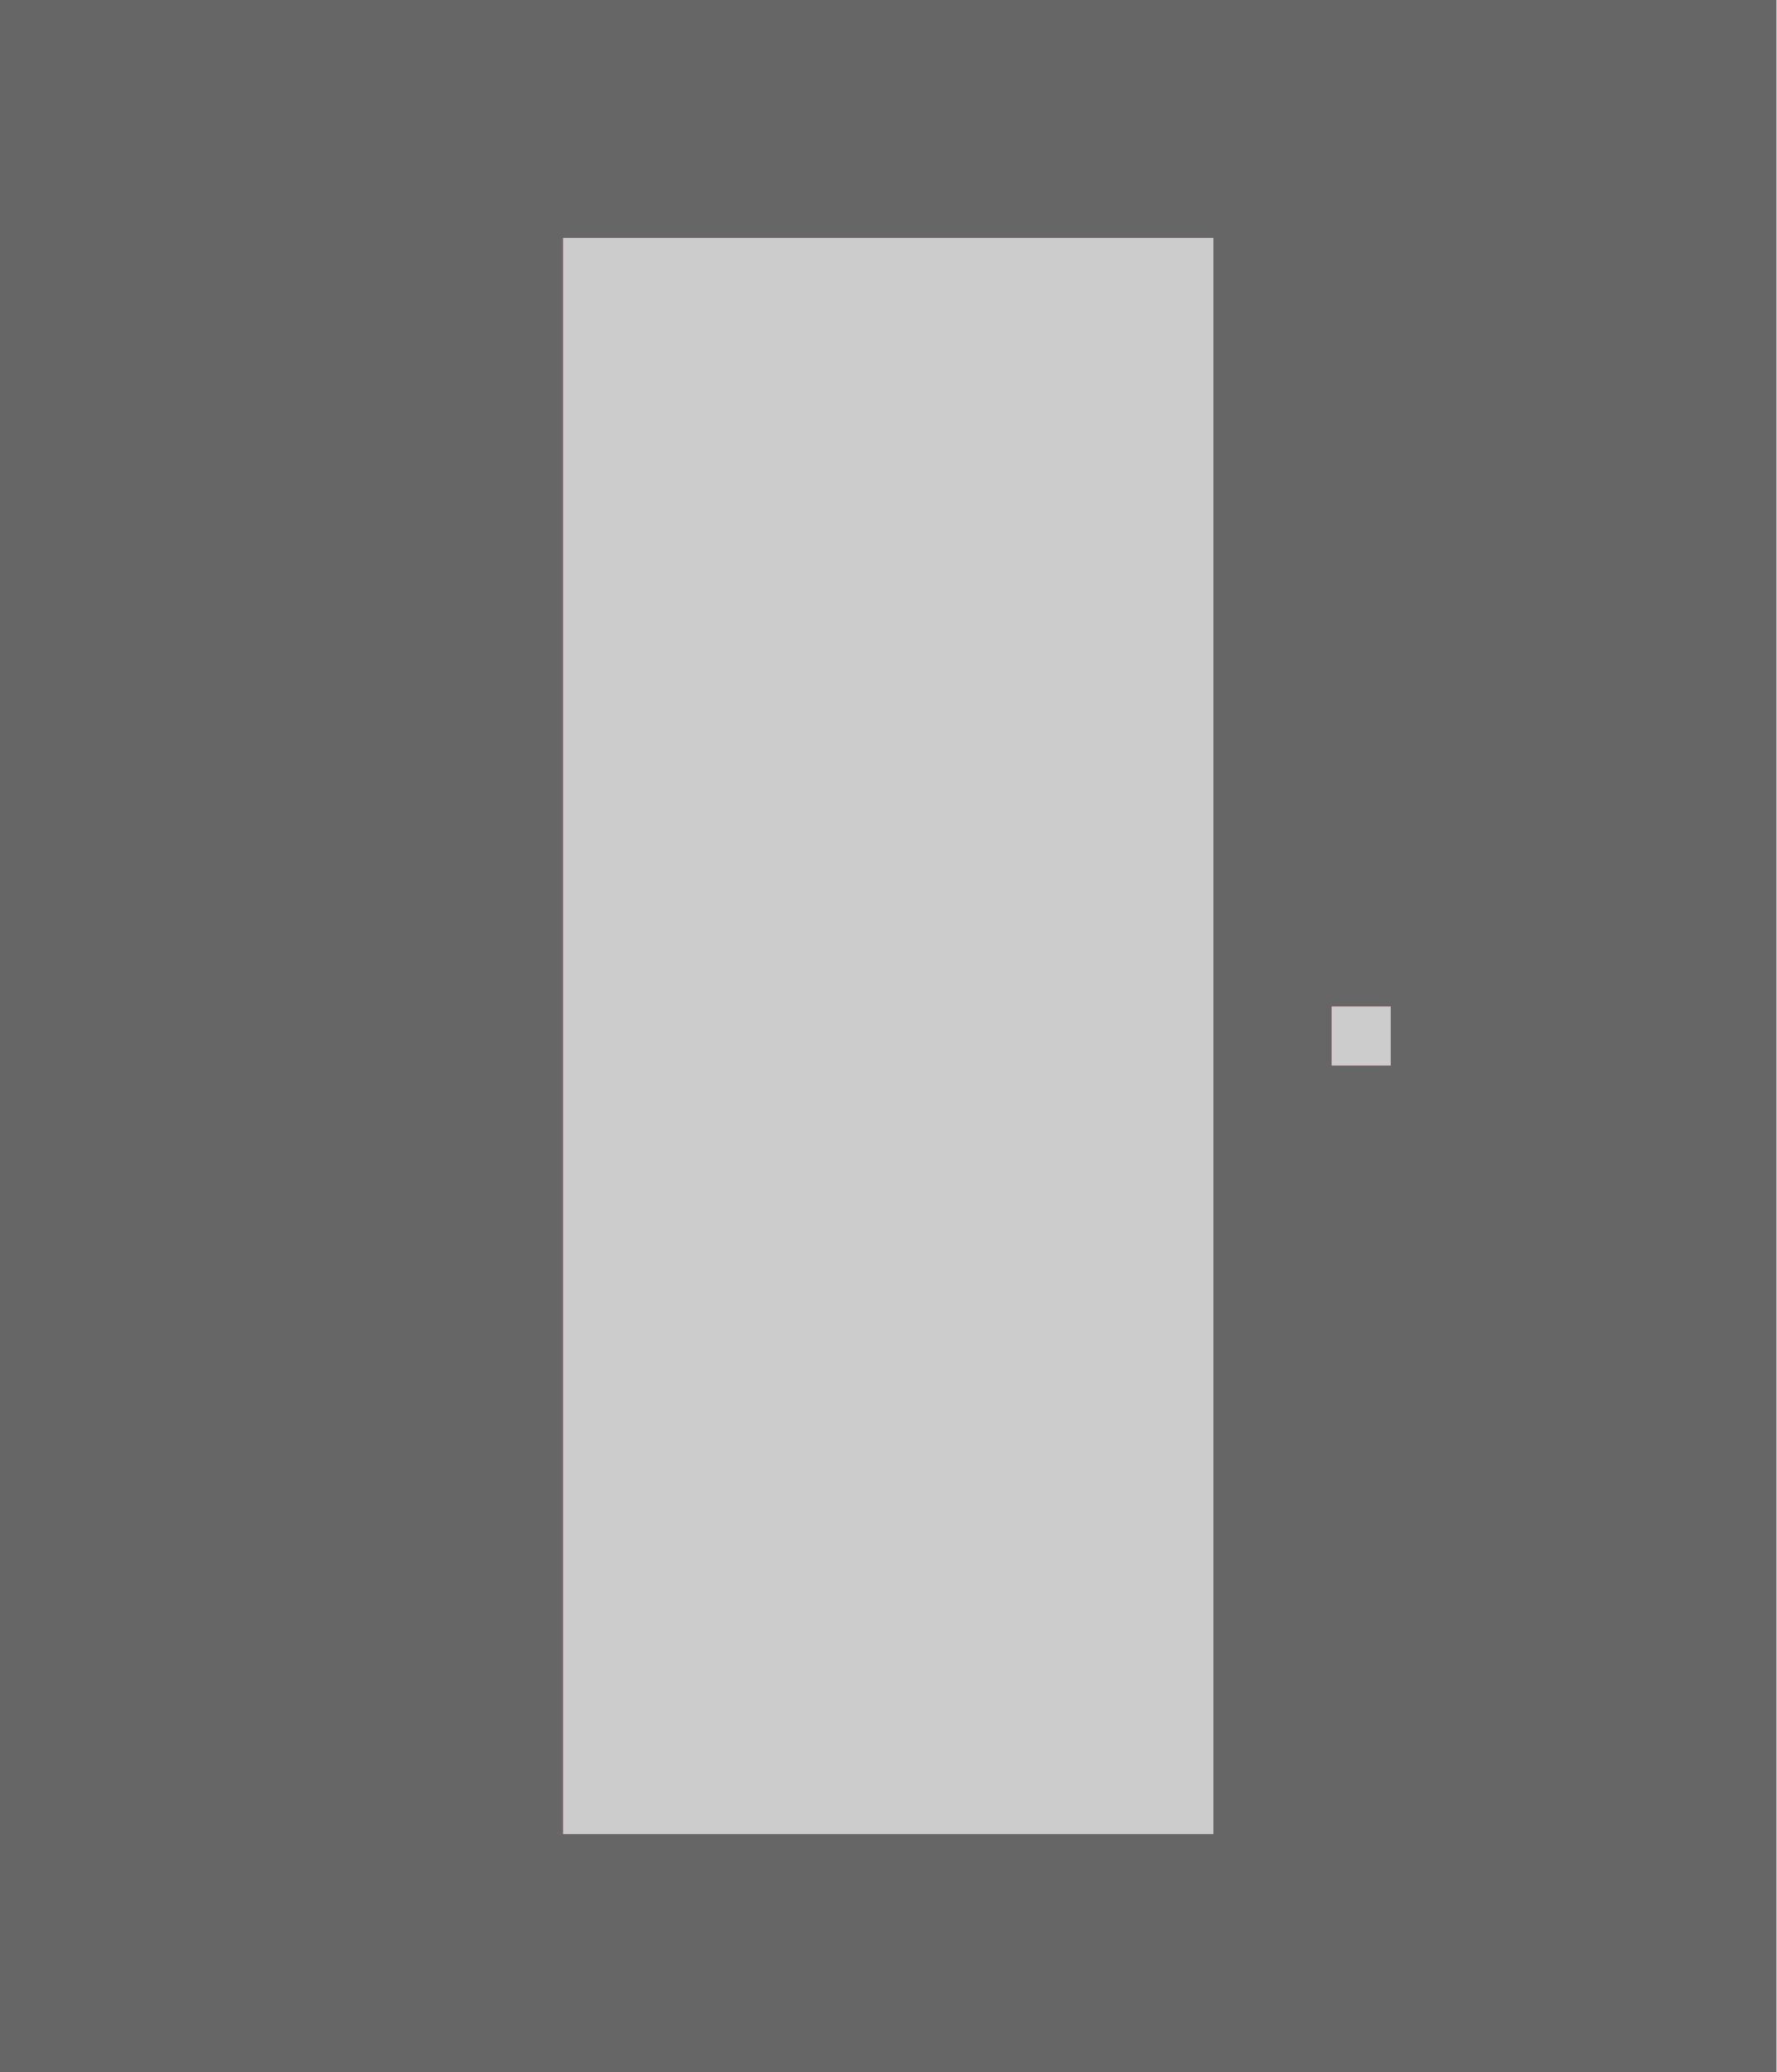
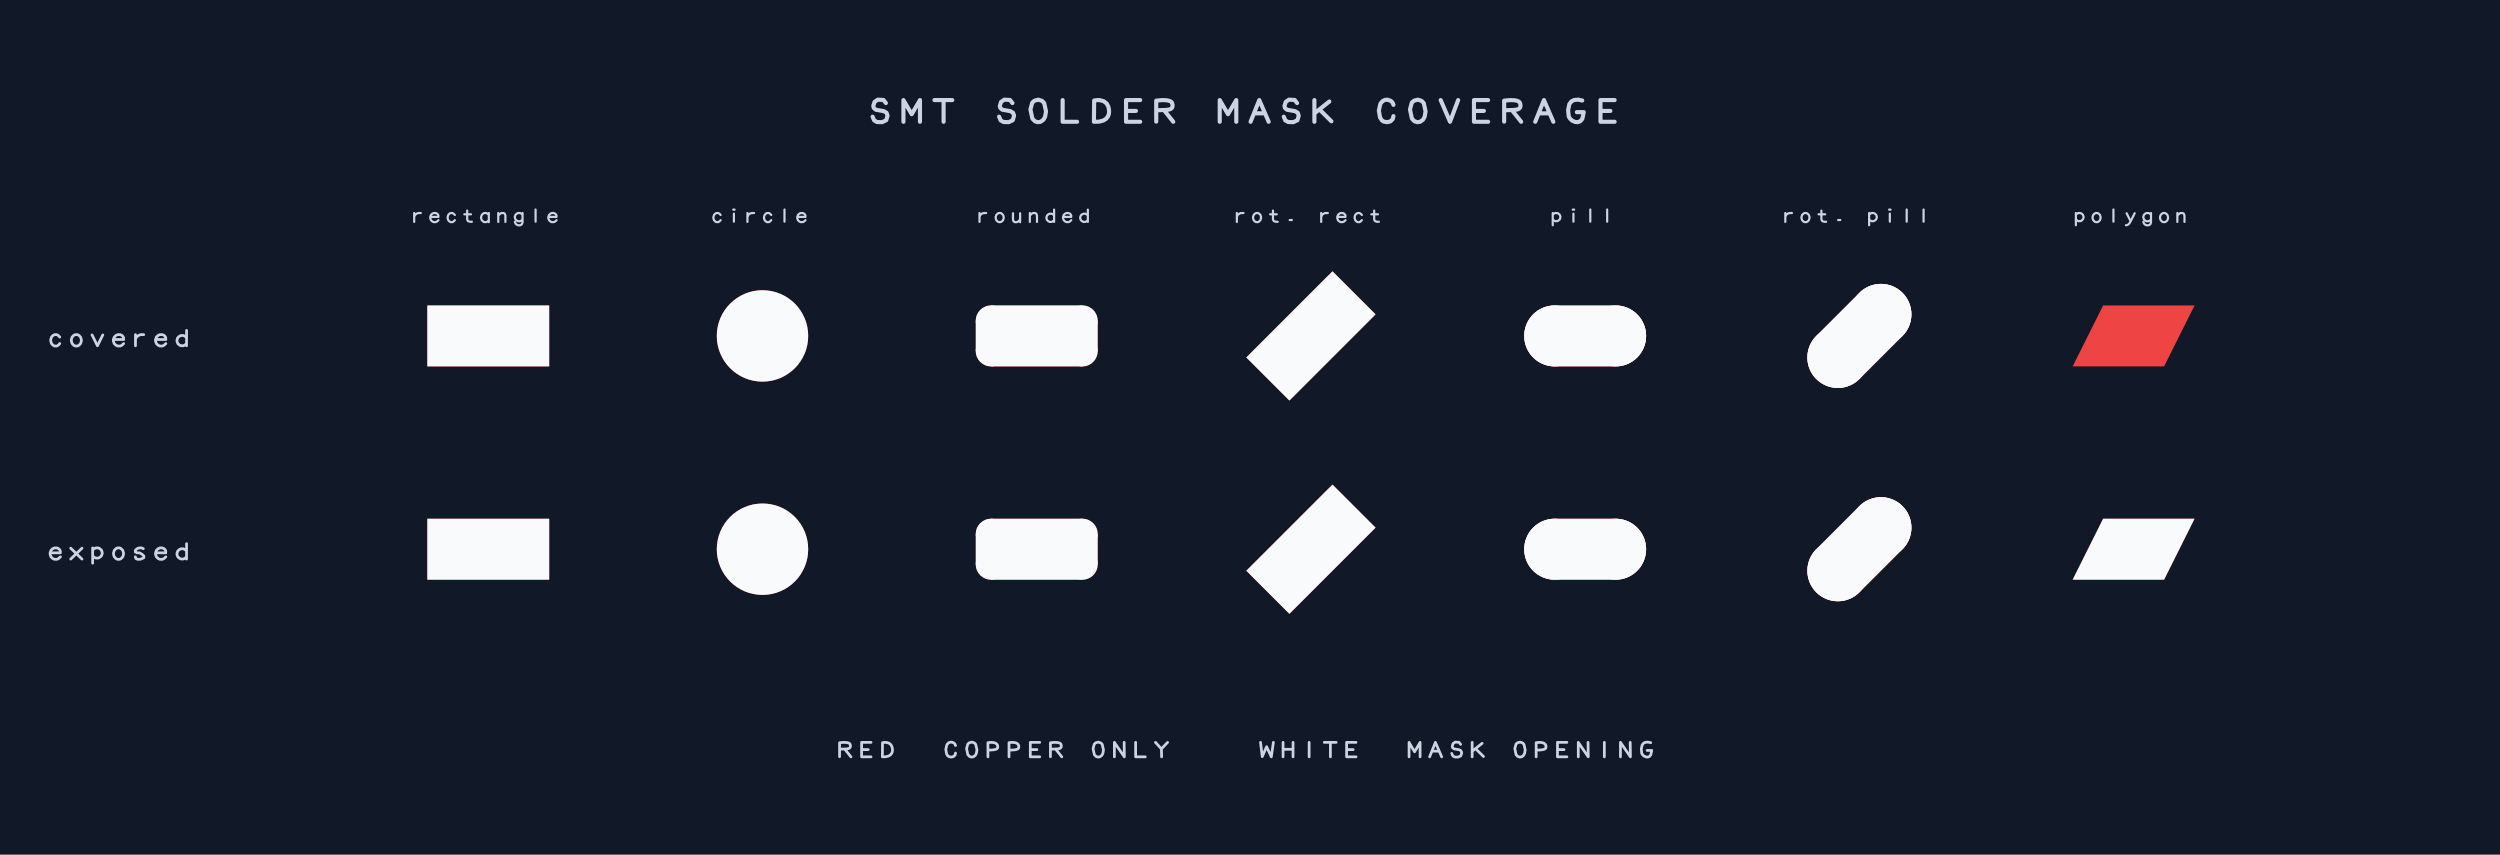
- <svg xmlns="http://www.w3.org/2000/svg" xmlns:xlink="http://www.w3.org/1999/xlink" version="1.1" stroke-linecap="round" stroke-linejoin="round" stroke-width="0" fill-rule="evenodd" viewBox="-15025 -17525 30050 35050" width="30.05mm" height="35.05mm">
+ <svg xmlns="http://www.w3.org/2000/svg" xmlns:xlink="http://www.w3.org/1999/xlink" version="1.1" stroke-linecap="round" stroke-linejoin="round" stroke-width="0" fill-rule="evenodd" viewBox="-41025 -14025 82050 28050" width="82.05mm" height="28.05mm">
  <defs>
-     <rect x="-5500" y="-13500" width="11000" height="27000" id="covered-rect-smtpad-mask-repro-F_Cu_pad-10" />
-     <rect x="-500" y="-500" width="1000" height="1000" id="covered-rect-smtpad-mask-repro-F_Cu_pad-11" />
-     <rect x="-5500" y="-13500" width="11000" height="27000" id="covered-rect-smtpad-mask-repro-F_Mask_pad-10" />
-     <rect x="-500" y="-500" width="1000" height="1000" id="covered-rect-smtpad-mask-repro-F_Mask_pad-11" />
+     <rect x="-2000" y="-1000" width="4000" height="2000" id="covered-rect-smtpad-mask-repro-F_Cu_pad-13" />
+     <circle cx="0" cy="0" r="1500" id="covered-rect-smtpad-mask-repro-F_Cu_pad-14" />
+     <g id="covered-rect-smtpad-mask-repro-F_Cu_pad-15">
+       <polygon points="-1500,500 1500,500 1500,-500 -1500,-500" />
+       <circle cx="-1500" cy="500" r="500" />
+       <circle cx="1500" cy="500" r="500" />
+       <circle cx="1500" cy="-500" r="500" />
+       <circle cx="-1500" cy="-500" r="500" />
+       <polygon points="-1500,0 1500,0 1500,1000 -1500,1000" />
+       <polygon points="2000,500 2000,-500 1000,-500 1000,500" />
+       <polygon points="1500,-1000 -1500,-1000 -1500,0 1500,0" />
+       <polygon points="-1000,-500 -1000,500 -2000,500 -2000,-500" />
+     </g>
+     <circle cx="0" cy="0" r="1000" id="covered-rect-smtpad-mask-repro-F_Cu_pad-16" />
+     <rect x="-2000" y="-1000" width="4000" height="2000" id="covered-rect-smtpad-mask-repro-F_Mask_pad-13" />
+     <circle cx="0" cy="0" r="1500" id="covered-rect-smtpad-mask-repro-F_Mask_pad-14" />
+     <g id="covered-rect-smtpad-mask-repro-F_Mask_pad-15">
+       <polygon points="-1500,500 1500,500 1500,-500 -1500,-500" />
+       <circle cx="-1500" cy="500" r="500" />
+       <circle cx="1500" cy="500" r="500" />
+       <circle cx="1500" cy="-500" r="500" />
+       <circle cx="-1500" cy="-500" r="500" />
+       <polygon points="-1500,0 1500,0 1500,1000 -1500,1000" />
+       <polygon points="2000,500 2000,-500 1000,-500 1000,500" />
+       <polygon points="1500,-1000 -1500,-1000 -1500,0 1500,0" />
+       <polygon points="-1000,-500 -1000,500 -2000,500 -2000,-500" />
+     </g>
+     <circle cx="0" cy="0" r="1000" id="covered-rect-smtpad-mask-repro-F_Mask_pad-16" />
  </defs>
-   <rect x="-15025" y="-17525" width="30050" height="35050" fill="#666666" />
+   <rect x="-41025" y="-14025" width="82050" height="28050" fill="#111827" />
  <g transform="scale(1,-1)">
-     <g id="covered-rect-smtpad-mask-repro-F_Cu" fill="#c83434" stroke="#c83434">
-       <use xlink:href="#covered-rect-smtpad-mask-repro-F_Cu_pad-10" x="0" y="0" />
-       <use xlink:href="#covered-rect-smtpad-mask-repro-F_Cu_pad-11" x="8000" y="0" />
+     <g id="covered-rect-smtpad-mask-repro-F_Cu" fill="#ef4444" stroke="#ef4444">
+       <use xlink:href="#covered-rect-smtpad-mask-repro-F_Cu_pad-13" x="-25000" y="3000" />
+       <use xlink:href="#covered-rect-smtpad-mask-repro-F_Cu_pad-14" x="-16000" y="3000" />
+       <use xlink:href="#covered-rect-smtpad-mask-repro-F_Cu_pad-15" x="-7000" y="3000" />
+       <path d="M -121.32 2292.893 2707.107 5121.32 4121.32 3707.107 1292.893 878.68 -121.32 2292.893" />
+       <use xlink:href="#covered-rect-smtpad-mask-repro-F_Cu_pad-16" x="10000" y="3000" />
+       <use xlink:href="#covered-rect-smtpad-mask-repro-F_Cu_pad-16" x="12000" y="3000" />
+       <path d="M 10000 3000 12000 3000" fill="none" stroke-width="2000" />
+       <use xlink:href="#covered-rect-smtpad-mask-repro-F_Cu_pad-16" x="19292.893" y="2292.893" />
+       <use xlink:href="#covered-rect-smtpad-mask-repro-F_Cu_pad-16" x="20707.107" y="3707.107" />
+       <path d="M 19292.893 2292.893 20707.107 3707.107" fill="none" stroke-width="2000" />
+       <path d="M 27000 2000 30000 2000 31000 4000 28000 4000 27000 2000" />
+       <use xlink:href="#covered-rect-smtpad-mask-repro-F_Cu_pad-13" x="-25000" y="-4000" />
+       <use xlink:href="#covered-rect-smtpad-mask-repro-F_Cu_pad-14" x="-16000" y="-4000" />
+       <use xlink:href="#covered-rect-smtpad-mask-repro-F_Cu_pad-15" x="-7000" y="-4000" />
+       <path d="M -121.32 -4707.107 2707.107 -1878.68 4121.32 -3292.893 1292.893 -6121.32 -121.32 -4707.107" />
+       <use xlink:href="#covered-rect-smtpad-mask-repro-F_Cu_pad-16" x="10000" y="-4000" />
+       <use xlink:href="#covered-rect-smtpad-mask-repro-F_Cu_pad-16" x="12000" y="-4000" />
+       <path d="M 10000 -4000 12000 -4000" fill="none" stroke-width="2000" />
+       <use xlink:href="#covered-rect-smtpad-mask-repro-F_Cu_pad-16" x="19292.893" y="-4707.107" />
+       <use xlink:href="#covered-rect-smtpad-mask-repro-F_Cu_pad-16" x="20707.107" y="-3292.893" />
+       <path d="M 19292.893 -4707.107 20707.107 -3292.893" fill="none" stroke-width="2000" />
+       <path d="M 27000 -5000 30000 -5000 31000 -3000 28000 -3000 27000 -5000" />
    </g>
-     <g id="covered-rect-smtpad-mask-repro-F_Mask" fill="#cccccc" stroke="#cccccc">
-       <use xlink:href="#covered-rect-smtpad-mask-repro-F_Mask_pad-10" x="0" y="0" />
-       <use xlink:href="#covered-rect-smtpad-mask-repro-F_Mask_pad-11" x="8000" y="0" />
+     <g id="covered-rect-smtpad-mask-repro-F_Mask" fill="#f8fafc" stroke="#f8fafc">
+       <use xlink:href="#covered-rect-smtpad-mask-repro-F_Mask_pad-13" x="-25000" y="3000" />
+       <use xlink:href="#covered-rect-smtpad-mask-repro-F_Mask_pad-14" x="-16000" y="3000" />
+       <use xlink:href="#covered-rect-smtpad-mask-repro-F_Mask_pad-15" x="-7000" y="3000" />
+       <path d="M -121.32 2292.893 2707.107 5121.32 4121.32 3707.107 1292.893 878.68 -121.32 2292.893" />
+       <use xlink:href="#covered-rect-smtpad-mask-repro-F_Mask_pad-16" x="10000" y="3000" />
+       <use xlink:href="#covered-rect-smtpad-mask-repro-F_Mask_pad-16" x="12000" y="3000" />
+       <path d="M 10000 3000 12000 3000" fill="none" stroke-width="2000" />
+       <use xlink:href="#covered-rect-smtpad-mask-repro-F_Mask_pad-16" x="19292.893" y="2292.893" />
+       <use xlink:href="#covered-rect-smtpad-mask-repro-F_Mask_pad-16" x="20707.107" y="3707.107" />
+       <path d="M 19292.893 2292.893 20707.107 3707.107" fill="none" stroke-width="2000" />
+       <use xlink:href="#covered-rect-smtpad-mask-repro-F_Mask_pad-13" x="-25000" y="-4000" />
+       <use xlink:href="#covered-rect-smtpad-mask-repro-F_Mask_pad-14" x="-16000" y="-4000" />
+       <use xlink:href="#covered-rect-smtpad-mask-repro-F_Mask_pad-15" x="-7000" y="-4000" />
+       <path d="M -121.32 -4707.107 2707.107 -1878.68 4121.32 -3292.893 1292.893 -6121.32 -121.32 -4707.107" />
+       <use xlink:href="#covered-rect-smtpad-mask-repro-F_Mask_pad-16" x="10000" y="-4000" />
+       <use xlink:href="#covered-rect-smtpad-mask-repro-F_Mask_pad-16" x="12000" y="-4000" />
+       <path d="M 10000 -4000 12000 -4000" fill="none" stroke-width="2000" />
+       <use xlink:href="#covered-rect-smtpad-mask-repro-F_Mask_pad-16" x="19292.893" y="-4707.107" />
+       <use xlink:href="#covered-rect-smtpad-mask-repro-F_Mask_pad-16" x="20707.107" y="-3292.893" />
+       <path d="M 19292.893 -4707.107 20707.107 -3292.893" fill="none" stroke-width="2000" />
+       <path d="M 27000 -5000 30000 -5000 31000 -3000 28000 -3000 27000 -5000" />
+     </g>
+     <g id="covered-rect-smtpad-mask-repro-F_SilkScreen" fill="#cbd5e1" stroke="#cbd5e1">
+       <path d="M -11949.747 10642.45 -12028.942 10744.149 -12216.664 10754.296 -12321.882 10681.057 -12364.838 10546.684 -12347.047 10480.337 -12280.479 10423.028 -12016.692 10376.816 -11927.95 10322.191 -11895.021 10227.71 -11938.398 10079.942 -12070.885 10015.725 -12241.228 10020.506 -12334.389 10072.61 -12386.696 10195.149 M -11374.253 10028.582 -11374.253 10740.454 -11102.78 10276.883 -10831.308 10740.454 -10831.308 10028.582 M -10356.684 10740.454 -9772.722 10740.454 M -10056.032 10740.454 -10056.032 10028.582 M -7797.435 10642.45 -7876.63 10744.149 -8064.352 10754.296 -8169.57 10681.057 -8212.526 10546.684 -8194.735 10480.337 -8128.167 10423.028 -7864.38 10376.816 -7775.638 10322.191 -7742.709 10227.71 -7786.086 10079.942 -7918.573 10015.725 -8088.916 10020.506 -8182.077 10072.61 -8234.384 10195.149 M -6964.888 10015.725 -7058.194 10044.755 -7143.486 10133.076 -7206.561 10432.858 -7146.481 10657.232 -7072.768 10721.138 -6945.14 10754.296 -6824.979 10714.494 -6754.626 10641.747 -6694.377 10368.441 -6724.362 10195.895 -6777.796 10096.174 -6872.708 10028.249 -6964.888 10015.725 M -6149.256 10740.454 -6149.256 10028.582 -5675.524 10028.582 M -5122.713 10028.582 -5114.96 10725.668 -5010.612 10740.454 -4930.675 10738.735 -4800.829 10703.618 -4704.806 10627.781 -4649.905 10525.667 -4628.019 10419.788 -4625.911 10340.071 -4635.922 10271.75 -4656.4 10213.96 -4722.145 10126.52 -4809.916 10070.855 -4953.927 10031.845 -5122.713 10028.582 M -4068.23 10740.454 -4068.23 10028.582 M -4068.23 10740.454 -3604.239 10740.454 M -4068.23 10384.52 -3743.437 10384.52 M -4068.23 10028.582 -3604.239 10028.582 M -3077.576 10033.682 -3077.576 10722.016 -2875.751 10740.454 -2734.094 10734.29 -2648.64 10715.348 -2612.708 10699.905 -2583.135 10679.805 -2561.287 10654.542 -2542.023 10586.036 -2543.831 10525.283 -2563.548 10481.292 -2598.936 10451.156 -2647.756 10431.961 -2741.279 10417.324 -3064.198 10405.892 M -2796.027 10376.829 -2518.737 10028.582 M -993.473 10028.582 -993.473 10740.454 -722 10276.883 -450.528 10740.454 -450.528 10028.582 M 18.97 10028.582 304.688 10740.454 613.185 10028.582 M 163.068 10306.253 455.225 10306.253 M 1545.267 10642.45 1466.072 10744.149 1278.35 10754.296 1173.132 10681.057 1130.176 10546.684 1147.967 10480.337 1214.535 10423.028 1478.322 10376.816 1567.064 10322.191 1599.993 10227.71 1556.616 10079.942 1424.129 10015.725 1253.786 10020.506 1160.625 10072.61 1108.318 10195.149 M 2113.327 10740.454 2113.327 10028.582 M 2603.527 10692.996 2113.327 10302.786 M 2299.264 10413.521 2671.141 10044.402 M 4707.819 10584.161 4675.658 10662.544 4616.662 10718.042 4504.934 10754.296 4422.371 10743.225 4349.613 10706.065 4278.567 10620.296 4228.96 10395.164 4267.889 10168.846 4325.962 10077.708 4386.339 10035.059 4503.961 10015.725 4606.469 10040.437 4682.369 10112.551 4707.819 10214.332 M 5492.048 10015.725 5398.742 10044.755 5313.45 10133.076 5250.375 10432.858 5310.455 10657.232 5384.168 10721.138 5511.796 10754.296 5631.957 10714.494 5702.31 10641.747 5762.559 10368.441 5732.574 10195.895 5679.14 10096.174 5584.228 10028.249 5492.048 10015.725 M 6257.692 10740.454 6564.555 10028.582 6831.399 10740.454 M 7350.628 10740.454 7350.628 10028.582 M 7350.628 10740.454 7814.619 10740.454 M 7350.628 10384.52 7675.421 10384.52 M 7350.628 10028.582 7814.619 10028.582 M 8341.282 10033.682 8341.282 10722.016 8543.107 10740.454 8684.764 10734.29 8770.218 10715.348 8806.15 10699.905 8835.723 10679.805 8857.571 10654.542 8876.835 10586.036 8875.027 10525.283 8855.31 10481.292 8819.922 10451.156 8771.102 10431.961 8677.579 10417.324 8354.66 10405.892 M 8622.831 10376.829 8900.121 10028.582 M 9361.672 10028.582 9647.39 10740.454 9955.887 10028.582 M 9505.77 10306.253 9797.927 10306.253 M 10903.716 10725.81 10774.132 10754.296 10637.21 10742.92 10549.386 10697.403 10480.064 10606.978 10439.997 10411.758 10461.37 10200.191 10507.688 10123.893 10579.174 10062.429 10665.338 10023.729 10755.702 10015.725 10839.788 10046.351 10907.105 10123.534 10953.719 10343.958 10726.855 10344.462 M 11502.94 10740.454 11502.94 10028.582 M 11502.94 10740.454 11966.931 10740.454 M 11502.94 10384.52 11827.733 10384.52 M 11502.94 10028.582 11966.931 10028.582" fill="none" stroke-width="135" />
+       <path d="M -39063.466 2962.324 -39113.045 3015.726 -39161.884 3042.041 -39235.884 3042.041 -39285.464 3015.726 -39335.042 2962.324 -39359.462 2881.834 -39359.462 2828.431 -39335.042 2748.715 -39285.464 2695.311 -39235.884 2668.225 -39161.884 2668.225 -39113.045 2695.311 -39063.466 2748.715 M -38557.108 3042.041 -38607.505 3015.726 -38657.9 2962.324 -38683.304 2881.834 -38683.304 2828.431 -38657.9 2748.715 -38607.505 2695.311 -38557.108 2668.225 -38481.718 2668.225 -38431.32 2695.311 -38380.924 2748.715 -38355.52 2828.431 -38355.52 2881.834 -38380.924 2962.324 -38431.32 3015.726 -38481.718 3042.041 -38557.108 3042.041 M -38003.898 3032.813 -37827.36 2676.797 M -37650.821 3032.813 -37827.36 2676.797 M -37304.326 2881.834 -36966.289 2881.834 M -36966.289 2935.235 -36994.177 2988.638 -37022.91 3015.726 -37078.686 3042.041 -37163.196 3042.041 -37219.817 3015.726 -37276.438 2962.324 -37304.326 2881.834 -37304.326 2828.431 -37276.438 2748.715 -37219.817 2695.311 -37163.196 2668.225 -37078.686 2668.225 -37022.91 2695.311 -36966.289 2748.715 M -36578.779 3042.041 -36578.779 2677.443 M -36578.779 2885.785 -36544.897 2964.29 -36477.136 3016.375 -36409.374 3042.041 -36307.733 3042.041 M -35920.222 2881.834 -35582.185 2881.834 M -35582.185 2935.235 -35610.073 2988.638 -35638.806 3015.726 -35694.582 3042.041 -35779.092 3042.041 -35835.713 3015.726 -35892.334 2962.324 -35920.222 2881.834 -35920.222 2828.431 -35892.334 2748.715 -35835.713 2695.311 -35779.092 2668.225 -35694.582 2668.225 -35638.806 2695.311 -35582.185 2748.715 M -34902.096 3181.836 -34902.096 2678.011 M -34902.096 2942.084 -34954.708 2990.034 -35006.538 3013.662 -35085.066 3013.662 -35137.679 2990.034 -35190.294 2942.084 -35216.207 2869.812 -35216.207 2821.861 -35190.294 2750.283 -35137.679 2702.332 -35085.066 2678.011 -35006.538 2678.011 -34954.708 2702.332 -34902.096 2750.283" fill="none" stroke-width="90" />
+       <path d="M -39380.482 -4118.166 -39042.445 -4118.166 M -39042.445 -4064.765 -39070.333 -4011.362 -39099.066 -3984.274 -39154.842 -3957.959 -39239.352 -3957.959 -39295.973 -3984.274 -39352.594 -4037.676 -39380.482 -4118.166 -39380.482 -4171.569 -39352.594 -4251.285 -39295.973 -4304.689 -39239.352 -4331.776 -39154.842 -4331.776 -39099.066 -4304.689 -39042.445 -4251.285 M -38704.153 -3967.187 -38334.67 -4323.203 M -38334.67 -3967.187 -38704.153 -4323.203 M -37984.245 -3957.959 -37984.245 -4457.971 M -37984.245 -4029.094 -37931.688 -3981.441 -37879.917 -3957.959 -37801.475 -3957.959 -37748.917 -3981.441 -37696.362 -4029.094 -37670.474 -4100.918 -37670.474 -4148.572 -37696.362 -4219.706 -37748.917 -4267.359 -37801.475 -4291.53 -37879.917 -4291.53 -37931.688 -4267.359 -37984.245 -4219.706 M -37173.004 -3957.959 -37223.401 -3984.274 -37273.796 -4037.676 -37299.2 -4118.166 -37299.2 -4171.569 -37273.796 -4251.285 -37223.401 -4304.689 -37173.004 -4331.776 -37097.614 -4331.776 -37047.216 -4304.689 -36996.82 -4251.285 -36971.416 -4171.569 -36971.416 -4118.166 -36996.82 -4037.676 -37047.216 -3984.274 -37097.614 -3957.959 -37173.004 -3957.959 M -36321.085 -3984.274 -36373.444 -3957.959 -36460.71 -3957.959 -36530.521 -3984.274 -36582.88 -4037.676 -36582.88 -4091.078 -36530.521 -4118.166 -36443.257 -4118.166 -36355.992 -4171.569 -36303.631 -4224.971 -36303.631 -4278.374 -36355.992 -4304.689 -36425.805 -4331.776 -36513.068 -4331.776 -36565.427 -4304.689 -36582.88 -4251.285 M -35920.222 -4118.166 -35582.185 -4118.166 M -35582.185 -4064.765 -35610.073 -4011.362 -35638.806 -3984.274 -35694.582 -3957.959 -35779.092 -3957.959 -35835.713 -3984.274 -35892.334 -4037.676 -35920.222 -4118.166 -35920.222 -4171.569 -35892.334 -4251.285 -35835.713 -4304.689 -35779.092 -4331.776 -35694.582 -4331.776 -35638.806 -4304.689 -35582.185 -4251.285 M -34902.096 -3818.164 -34902.096 -4321.99 M -34902.096 -4057.916 -34954.708 -4009.966 -35006.538 -3986.338 -35085.066 -3986.338 -35137.679 -4009.966 -35190.294 -4057.916 -35216.207 -4130.188 -35216.207 -4178.139 -35190.294 -4249.717 -35137.679 -4297.668 -35085.066 -4321.99 -35006.538 -4321.99 -34954.708 -4297.668 -34902.096 -4249.717" fill="none" stroke-width="90" />
+       <path d="M -13470.576 -10810.878 -13470.576 -10351.989 -13336.025 -10339.697 -13241.587 -10343.807 -13184.618 -10356.435 -13160.663 -10366.73 -13140.948 -10380.13 -13126.383 -10396.972 -13113.54 -10442.643 -13114.745 -10483.145 -13127.89 -10512.472 -13151.482 -10532.563 -13184.029 -10545.359 -13246.378 -10555.117 -13461.657 -10562.739 M -13282.876 -10582.114 -13098.016 -10814.279 M -12746.907 -10339.697 -12746.907 -10814.279 M -12746.907 -10339.697 -12437.58 -10339.697 M -12746.907 -10576.987 -12530.379 -10576.987 M -12746.907 -10814.279 -12437.58 -10814.279 M -12065.792 -10814.279 -12060.623 -10349.555 -11991.058 -10339.697 -11937.766 -10340.843 -11851.203 -10364.255 -11787.187 -10414.813 -11750.586 -10482.889 -11735.996 -10553.474 -11734.591 -10606.619 -11741.265 -10652.167 -11754.917 -10690.693 -11798.746 -10748.987 -11857.261 -10786.097 -11953.268 -10812.103 -12065.792 -10814.279 M -9664.416 -10443.893 -9685.857 -10391.637 -9725.187 -10354.639 -9799.673 -10330.469 -9854.715 -10337.85 -9903.22 -10362.624 -9950.584 -10419.802 -9983.655 -10569.891 -9957.703 -10720.77 -9918.987 -10781.528 -9878.736 -10809.961 -9800.321 -10822.85 -9731.983 -10806.375 -9681.383 -10758.299 -9664.416 -10690.446 M -9141.597 -10822.85 -9203.801 -10803.497 -9260.662 -10744.616 -9302.712 -10544.762 -9262.658 -10395.179 -9213.517 -10352.574 -9128.431 -10330.469 -9048.324 -10357.004 -9001.422 -10405.502 -8961.256 -10587.706 -8981.246 -10702.737 -9016.869 -10769.217 -9080.143 -10814.501 -9141.597 -10822.85 M -8601.26 -10814.279 -8601.26 -10348.653 -8505.722 -10339.697 -8420.256 -10345.295 -8364.683 -10360.36 -8339.835 -10372.536 -8300.204 -10408.25 -8282.593 -10446.61 -8278.603 -10502.688 -8294.396 -10537.943 -8319.043 -10557.43 -8358.346 -10573.055 -8415.188 -10584.26 -8492.44 -10590.488 -8592.992 -10591.181 M -7909.208 -10814.279 -7909.208 -10348.653 -7813.67 -10339.697 -7728.204 -10345.295 -7672.631 -10360.36 -7647.783 -10372.536 -7608.152 -10408.25 -7590.541 -10446.61 -7586.551 -10502.688 -7602.344 -10537.943 -7626.991 -10557.43 -7666.294 -10573.055 -7723.136 -10584.26 -7800.388 -10590.488 -7900.94 -10591.181 M -7210.491 -10339.697 -7210.491 -10814.279 M -7210.491 -10339.697 -6901.164 -10339.697 M -7210.491 -10576.987 -6993.963 -10576.987 M -7210.491 -10814.279 -6901.164 -10814.279 M -6550.056 -10810.878 -6550.056 -10351.989 -6415.505 -10339.697 -6321.067 -10343.807 -6264.098 -10356.435 -6240.143 -10366.73 -6220.428 -10380.13 -6205.863 -10396.972 -6193.02 -10442.643 -6194.225 -10483.145 -6207.37 -10512.472 -6230.962 -10532.563 -6263.509 -10545.359 -6325.858 -10555.117 -6541.137 -10562.739 M -6362.356 -10582.114 -6177.496 -10814.279 M -4989.285 -10822.85 -5051.489 -10803.497 -5108.35 -10744.616 -5150.4 -10544.762 -5110.346 -10395.179 -5061.205 -10352.574 -4976.119 -10330.469 -4896.012 -10357.004 -4849.11 -10405.502 -4808.944 -10587.706 -4828.934 -10702.737 -4864.557 -10769.217 -4927.831 -10814.501 -4989.285 -10822.85 M -4450.828 -10814.279 -4450.828 -10339.697 -4124.411 -10814.279 -4130.816 -10339.697 M -3753.478 -10339.697 -3753.478 -10814.279 -3437.657 -10814.279 M -3101.587 -10339.697 -2909.042 -10551.895 M -2705.444 -10340.371 -2907.766 -10553.242 -2900.54 -10814.279 M 346.026 -10339.697 401.885 -10808.264 545.665 -10481.019 699.704 -10814.279 767.462 -10339.697 M 1084.904 -10339.697 1084.904 -10814.279 M 1084.904 -10566.961 1409.084 -10566.961 M 1412.688 -10339.697 1412.688 -10814.279 M 1940.848 -10339.697 1940.848 -10814.279 M 2438.246 -10339.697 2827.554 -10339.697 M 2638.681 -10339.697 2638.681 -10814.279 M 3170.289 -10339.697 3170.289 -10814.279 M 3170.289 -10339.697 3479.616 -10339.697 M 3170.289 -10576.987 3386.817 -10576.987 M 3170.289 -10814.279 3479.616 -10814.279 M 5220.127 -10814.279 5220.127 -10339.697 5401.109 -10648.744 5582.09 -10339.697 5582.09 -10814.279 M 5895.089 -10814.279 6085.567 -10339.697 6291.232 -10814.279 M 5991.154 -10629.165 6185.926 -10629.165 M 6912.62 -10405.033 6859.823 -10337.234 6734.675 -10330.469 6664.53 -10379.296 6635.892 -10468.877 6647.753 -10513.109 6692.132 -10551.315 6867.99 -10582.123 6927.151 -10618.539 6949.104 -10681.527 6920.186 -10780.039 6831.862 -10822.85 6718.299 -10819.663 6656.192 -10784.927 6621.32 -10703.234 M 7291.327 -10339.697 7291.327 -10814.279 M 7618.127 -10371.336 7291.327 -10631.476 M 7415.285 -10557.653 7663.202 -10803.732 M 8851.755 -10822.85 8789.551 -10803.497 8732.69 -10744.616 8690.64 -10544.762 8730.694 -10395.179 8779.835 -10352.574 8864.921 -10330.469 8945.028 -10357.004 8991.93 -10405.502 9032.096 -10587.706 9012.106 -10702.737 8976.483 -10769.217 8913.209 -10814.501 8851.755 -10822.85 M 9392.092 -10814.279 9392.092 -10348.653 9487.63 -10339.697 9573.096 -10345.295 9628.67 -10360.36 9653.517 -10372.536 9693.148 -10408.25 9710.759 -10446.61 9714.749 -10502.688 9698.956 -10537.943 9674.309 -10557.43 9635.006 -10573.055 9578.165 -10584.26 9500.912 -10590.488 9400.36 -10591.181 M 10090.809 -10339.697 10090.809 -10814.279 M 10090.809 -10339.697 10400.136 -10339.697 M 10090.809 -10576.987 10307.338 -10576.987 M 10090.809 -10814.279 10400.136 -10814.279 M 10774.316 -10814.279 10774.316 -10339.697 11100.733 -10814.279 11094.328 -10339.697 M 11629.576 -10339.697 11629.576 -10814.279 M 12158.42 -10814.279 12158.42 -10339.697 12484.837 -10814.279 12478.432 -10339.697 M 13151.586 -10349.46 13065.197 -10330.469 12973.915 -10338.054 12915.366 -10368.398 12869.151 -10428.681 12842.44 -10558.828 12856.688 -10699.872 12887.568 -10750.738 12935.225 -10791.714 12992.668 -10817.514 13052.91 -10822.85 13108.967 -10802.433 13153.845 -10750.977 13184.921 -10604.028 13033.679 -10603.692" fill="none" stroke-width="90" />
+       <path d="M -27431.231 7033.633 -27431.231 6741.954 M -27431.231 6908.628 -27404.126 6971.432 -27349.917 7013.1 -27295.708 7033.633 -27214.394 7033.633 M -26904.386 6905.468 -26633.956 6905.468 M -26633.956 6948.188 -26656.267 6990.911 -26679.253 7012.58 -26723.874 7033.633 -26791.481 7033.633 -26836.778 7012.58 -26882.075 6969.859 -26904.386 6905.468 -26904.386 6862.745 -26882.075 6798.972 -26836.778 6756.249 -26791.481 6734.58 -26723.874 6734.58 -26679.253 6756.249 -26633.956 6798.972 M -26097.131 6969.859 -26136.795 7012.58 -26175.866 7033.633 -26235.066 7033.633 -26274.729 7012.58 -26314.392 6969.859 -26333.928 6905.468 -26333.928 6862.745 -26314.392 6798.972 -26274.729 6756.249 -26235.066 6734.58 -26175.866 6734.58 -26136.795 6756.249 -26097.131 6798.972 M -25692.684 7113.203 -25692.684 6817.133 -25661.89 6765.179 -25600.296 6747.525 -25538.704 6747.525 M -25785.072 6991.153 -25569.5 6991.153 M -24981.644 7033.633 -24981.644 6734.58 M -24981.644 6969.859 -25024.056 7012.58 -25065.836 7033.633 -25129.136 7033.633 -25171.547 7012.58 -25213.958 6969.859 -25234.848 6905.466 -25234.848 6862.745 -25213.958 6798.971 -25171.547 6756.249 -25129.136 6734.58 -25065.836 6734.58 -25024.056 6756.249 -24981.644 6798.971 M -24671.636 7033.633 -24671.636 6741.954 M -24671.636 6950.296 -24607.855 7013.1 -24565.138 7033.633 -24501.356 7033.633 -24458.931 7013.1 -24437.573 6950.296 -24437.573 6741.954 M -23875.318 7033.633 -23875.318 6725.939 -23896.049 6668.526 -23917.409 6649.016 -23958.872 6630.063 -24021.695 6630.063 -24063.785 6649.016 -24105.876 6687.478 -24126.607 6745.449 M -23875.318 6976.218 -23917.409 7014.68 -23958.872 7033.633 -24021.695 7033.633 -24063.785 7014.68 -24105.876 6976.218 -24126.607 6918.247 -24126.607 6879.785 -24105.876 6822.372 -24063.785 6783.91 -24021.695 6764.401 -23958.872 6764.401 -23917.409 6783.91 -23875.318 6822.372 M -23447.321 7148.477 -23447.321 6749.993 M -23028.895 6905.468 -22758.464 6905.468 M -22758.464 6948.188 -22780.775 6990.911 -22803.762 7012.58 -22848.383 7033.633 -22915.99 7033.633 -22961.287 7012.58 -23006.584 6969.859 -23028.895 6905.468 -23028.895 6862.745 -23006.584 6798.972 -22961.287 6756.249 -22915.99 6734.58 -22848.383 6734.58 -22803.762 6756.249 -22758.464 6798.972" fill="none" stroke-width="72" />
+       <path d="M -17373.952 6969.859 -17413.615 7012.58 -17452.687 7033.633 -17511.886 7033.633 -17551.55 7012.58 -17591.213 6969.859 -17610.749 6905.468 -17610.749 6862.745 -17591.213 6798.972 -17551.55 6756.249 -17511.886 6734.58 -17452.687 6734.58 -17413.615 6756.249 -17373.952 6798.972 M -16961.109 7145.469 -16916.309 7145.469 M -16938.736 7013.39 -16938.736 6749.782 M -16493.485 7033.633 -16493.485 6741.954 M -16493.485 6908.628 -16466.38 6971.432 -16412.171 7013.1 -16357.962 7033.633 -16276.649 7033.633 M -15713.027 6969.859 -15752.691 7012.58 -15791.762 7033.633 -15850.962 7033.633 -15890.625 7012.58 -15930.288 6969.859 -15949.824 6905.468 -15949.824 6862.745 -15930.288 6798.972 -15890.625 6756.249 -15850.962 6734.58 -15791.762 6734.58 -15752.691 6756.249 -15713.027 6798.972 M -15277.784 7148.477 -15277.784 6749.993 M -14859.357 6905.468 -14588.927 6905.468 M -14588.927 6948.188 -14611.238 6990.911 -14634.224 7012.58 -14678.845 7033.633 -14746.453 7033.633 -14791.749 7012.58 -14837.046 6969.859 -14859.357 6905.468 -14859.357 6862.745 -14837.046 6798.972 -14791.749 6756.249 -14746.453 6734.58 -14678.845 6734.58 -14634.224 6756.249 -14588.927 6798.972" fill="none" stroke-width="72" />
+       <path d="M -8877.589 7033.633 -8877.589 6741.954 M -8877.589 6908.628 -8850.484 6971.432 -8796.275 7013.1 -8742.066 7033.633 -8660.753 7033.633 M -8245.686 7033.633 -8286.004 7012.58 -8326.32 6969.859 -8346.643 6905.468 -8346.643 6862.745 -8326.32 6798.972 -8286.004 6756.249 -8245.686 6734.58 -8185.375 6734.58 -8145.056 6756.249 -8104.739 6798.972 -8084.416 6862.745 -8084.416 6905.468 -8104.739 6969.859 -8145.056 7012.58 -8185.375 7033.633 -8245.686 7033.633 M -7778.919 7025.703 -7778.919 6817.365 -7757.562 6755.162 -7715.138 6734.026 -7651.356 6734.026 -7608.639 6755.162 -7544.856 6817.365 M -7544.856 7025.703 -7544.856 6734.026 M -7225.278 7033.633 -7225.278 6741.954 M -7225.278 6950.296 -7161.497 7013.1 -7118.78 7033.633 -7054.998 7033.633 -7012.573 7013.1 -6991.215 6950.296 -6991.215 6741.954 M -6428.96 7145.469 -6428.96 6742.408 M -6428.96 6953.667 -6471.049 6992.027 -6512.513 7010.93 -6575.336 7010.93 -6617.427 6992.027 -6659.518 6953.667 -6680.249 6895.85 -6680.249 6857.488 -6659.518 6800.226 -6617.427 6761.866 -6575.336 6742.408 -6512.513 6742.408 -6471.049 6761.866 -6428.96 6800.226 M -6136.178 6905.468 -5865.748 6905.468 M -5865.748 6948.188 -5888.059 6990.911 -5911.045 7012.58 -5955.666 7033.633 -6023.273 7033.633 -6068.57 7012.58 -6113.867 6969.859 -6136.178 6905.468 -6136.178 6862.745 -6113.867 6798.972 -6068.57 6756.249 -6023.273 6734.58 -5955.666 6734.58 -5911.045 6756.249 -5865.748 6798.972 M -5321.676 7145.469 -5321.676 6742.408 M -5321.676 6953.667 -5363.766 6992.027 -5405.23 7010.93 -5468.053 7010.93 -5510.143 6992.027 -5552.235 6953.667 -5572.966 6895.85 -5572.966 6857.488 -5552.235 6800.226 -5510.143 6761.866 -5468.053 6742.408 -5405.23 6742.408 -5363.766 6761.866 -5321.676 6800.226" fill="none" stroke-width="72" />
+       <path d="M -431.231 7033.633 -431.231 6741.954 M -431.231 6908.628 -404.126 6971.432 -349.917 7013.1 -295.708 7033.633 -214.394 7033.633 M 200.672 7033.633 160.354 7012.58 120.039 6969.859 99.716 6905.468 99.716 6862.745 120.039 6798.972 160.354 6756.249 200.672 6734.58 260.984 6734.58 301.303 6756.249 341.619 6798.972 361.942 6862.745 361.942 6905.468 341.619 6969.859 301.303 7012.58 260.984 7033.633 200.672 7033.633 M 753.674 7113.203 753.674 6817.133 784.469 6765.179 846.062 6747.525 907.654 6747.525 M 661.287 6991.153 876.858 6991.153 M 1372.565 6803.399 1303.659 6803.399 M 2336.977 7033.633 2336.977 6741.954 M 2336.977 6908.628 2364.082 6971.432 2418.291 7013.1 2472.5 7033.633 2553.814 7033.633 M 2863.822 6905.468 3134.252 6905.468 M 3134.252 6948.188 3111.941 6990.911 3088.955 7012.58 3044.334 7033.633 2976.727 7033.633 2931.43 7012.58 2886.133 6969.859 2863.822 6905.468 2863.822 6862.745 2886.133 6798.972 2931.43 6756.249 2976.727 6734.58 3044.334 6734.58 3088.955 6756.249 3134.252 6798.972 M 3671.077 6969.859 3631.413 7012.58 3592.342 7033.633 3533.142 7033.633 3493.479 7012.58 3453.816 6969.859 3434.28 6905.468 3434.28 6862.745 3453.816 6798.972 3493.479 6756.249 3533.142 6734.58 3592.342 6734.58 3631.413 6756.249 3671.077 6798.972 M 4075.524 7113.203 4075.524 6817.133 4106.318 6765.179 4167.912 6747.525 4229.504 6747.525 M 3983.136 6991.153 4198.708 6991.153" fill="none" stroke-width="72" />
+       <path d="M 9935.783 7033.633 9935.783 6633.623 M 9935.783 6976.725 9977.829 7014.847 10019.245 7033.633 10082 7033.633 10124.046 7014.847 10166.09 6976.725 10186.8 6919.265 10186.8 6881.142 10166.09 6824.235 10124.046 6786.112 10082 6766.776 10019.245 6766.776 9977.829 6786.112 9935.783 6824.235 M 10592.533 7145.469 10637.333 7145.469 M 10614.906 7013.39 10614.906 6749.782 M 11168.575 7148.477 11168.575 6749.993 M 11722.216 7148.477 11722.216 6749.993" fill="none" stroke-width="72" />
+       <path d="M 17568.769 7033.633 17568.769 6741.954 M 17568.769 6908.628 17595.874 6971.432 17650.083 7013.1 17704.292 7033.633 17785.606 7033.633 M 18200.672 7033.633 18160.354 7012.58 18120.039 6969.859 18099.716 6905.468 18099.716 6862.745 18120.039 6798.972 18160.354 6756.249 18200.672 6734.58 18260.984 6734.58 18301.303 6756.249 18341.619 6798.972 18361.942 6862.745 18361.942 6905.468 18341.619 6969.859 18301.303 7012.58 18260.984 7033.633 18200.672 7033.633 M 18753.674 7113.203 18753.674 6817.133 18784.469 6765.179 18846.062 6747.525 18907.654 6747.525 M 18661.287 6991.153 18876.858 6991.153 M 19372.565 6803.399 19303.659 6803.399 M 20319.887 7033.633 20319.887 6633.623 M 20319.887 6976.725 20361.933 7014.847 20403.349 7033.633 20466.104 7033.633 20508.15 7014.847 20550.194 6976.725 20570.904 6919.265 20570.904 6881.142 20550.194 6824.235 20508.15 6786.112 20466.104 6766.776 20403.349 6766.776 20361.933 6786.112 20319.887 6824.235 M 20976.637 7145.469 21021.437 7145.469 M 20999.01 7013.39 20999.01 6749.782 M 21552.679 7148.477 21552.679 6749.993 M 22106.32 7148.477 22106.32 6749.993" fill="none" stroke-width="72" />
+       <path d="M 27105.321 7033.633 27105.321 6633.623 M 27105.321 6976.725 27147.367 7014.847 27188.783 7033.633 27251.537 7033.633 27293.583 7014.847 27335.627 6976.725 27356.337 6919.265 27356.337 6881.142 27335.627 6824.235 27293.583 6786.112 27251.537 6766.776 27188.783 6766.776 27147.367 6786.112 27105.321 6824.235 M 27754.314 7033.633 27713.996 7012.58 27673.68 6969.859 27653.357 6905.468 27653.357 6862.745 27673.68 6798.972 27713.996 6756.249 27754.314 6734.58 27814.625 6734.58 27854.944 6756.249 27895.261 6798.972 27915.584 6862.745 27915.584 6905.468 27895.261 6969.859 27854.944 7012.58 27814.625 7033.633 27754.314 7033.633 M 28338.112 7148.477 28338.112 6749.993 M 28770.565 7026.25 28902.509 6763.973 M 29035.172 7026.25 28902.509 6763.973 28858.766 6689.038 28814.666 6651.57 28770.565 6633.107 28748.336 6633.107 M 29571.04 7033.633 29571.04 6725.939 29550.31 6668.526 29528.95 6649.016 29487.487 6630.063 29424.663 6630.063 29382.573 6649.016 29340.482 6687.478 29319.751 6745.449 M 29571.04 6976.218 29528.95 7014.68 29487.487 7033.633 29424.663 7033.633 29382.573 7014.68 29340.482 6976.218 29319.751 6918.247 29319.751 6879.785 29340.482 6822.372 29382.573 6783.91 29424.663 6764.401 29487.487 6764.401 29528.95 6783.91 29571.04 6822.372 M 29968.88 7033.633 29928.562 7012.58 29888.247 6969.859 29867.924 6905.468 29867.924 6862.745 29888.247 6798.972 29928.562 6756.249 29968.88 6734.58 30029.192 6734.58 30069.511 6756.249 30109.827 6798.972 30130.15 6862.745 30130.15 6905.468 30109.827 6969.859 30069.511 7012.58 30029.192 7033.633 29968.88 7033.633 M 30435.647 7033.633 30435.647 6741.954 M 30435.647 6950.296 30499.428 7013.1 30542.145 7033.633 30605.927 7033.633 30648.352 7013.1 30669.71 6950.296 30669.71 6741.954" fill="none" stroke-width="72" />
    </g>
  </g>
</svg>
